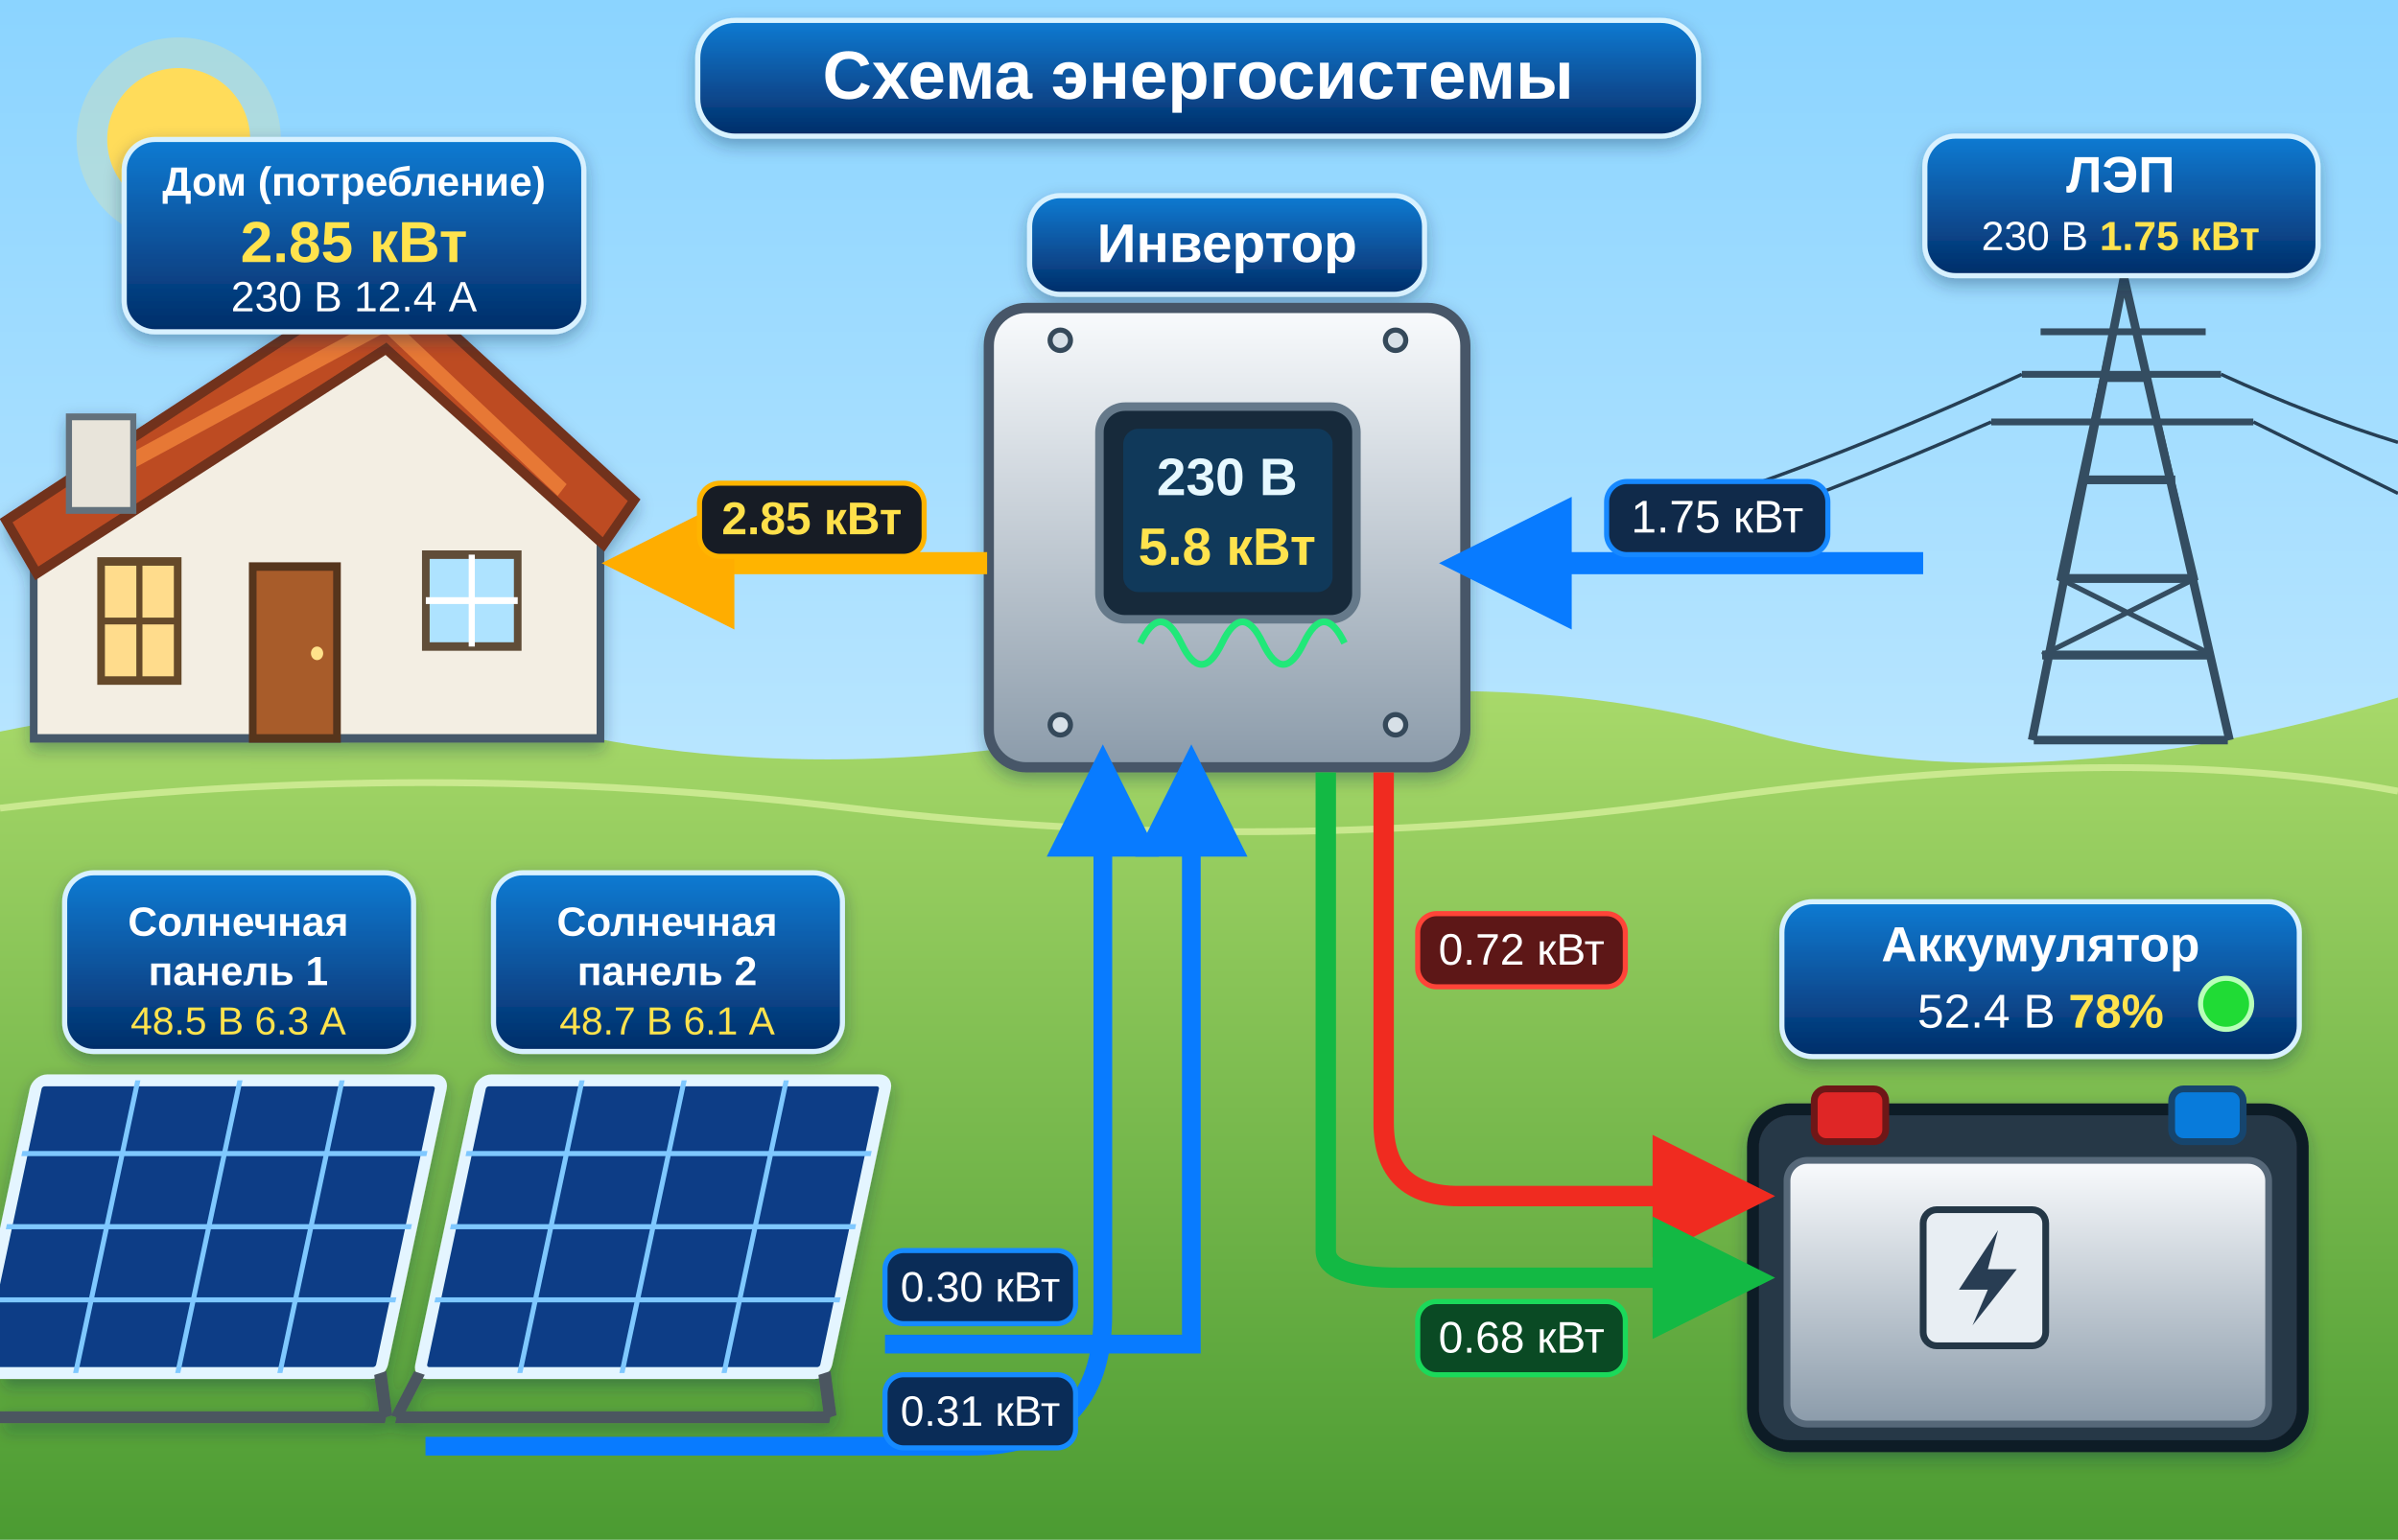
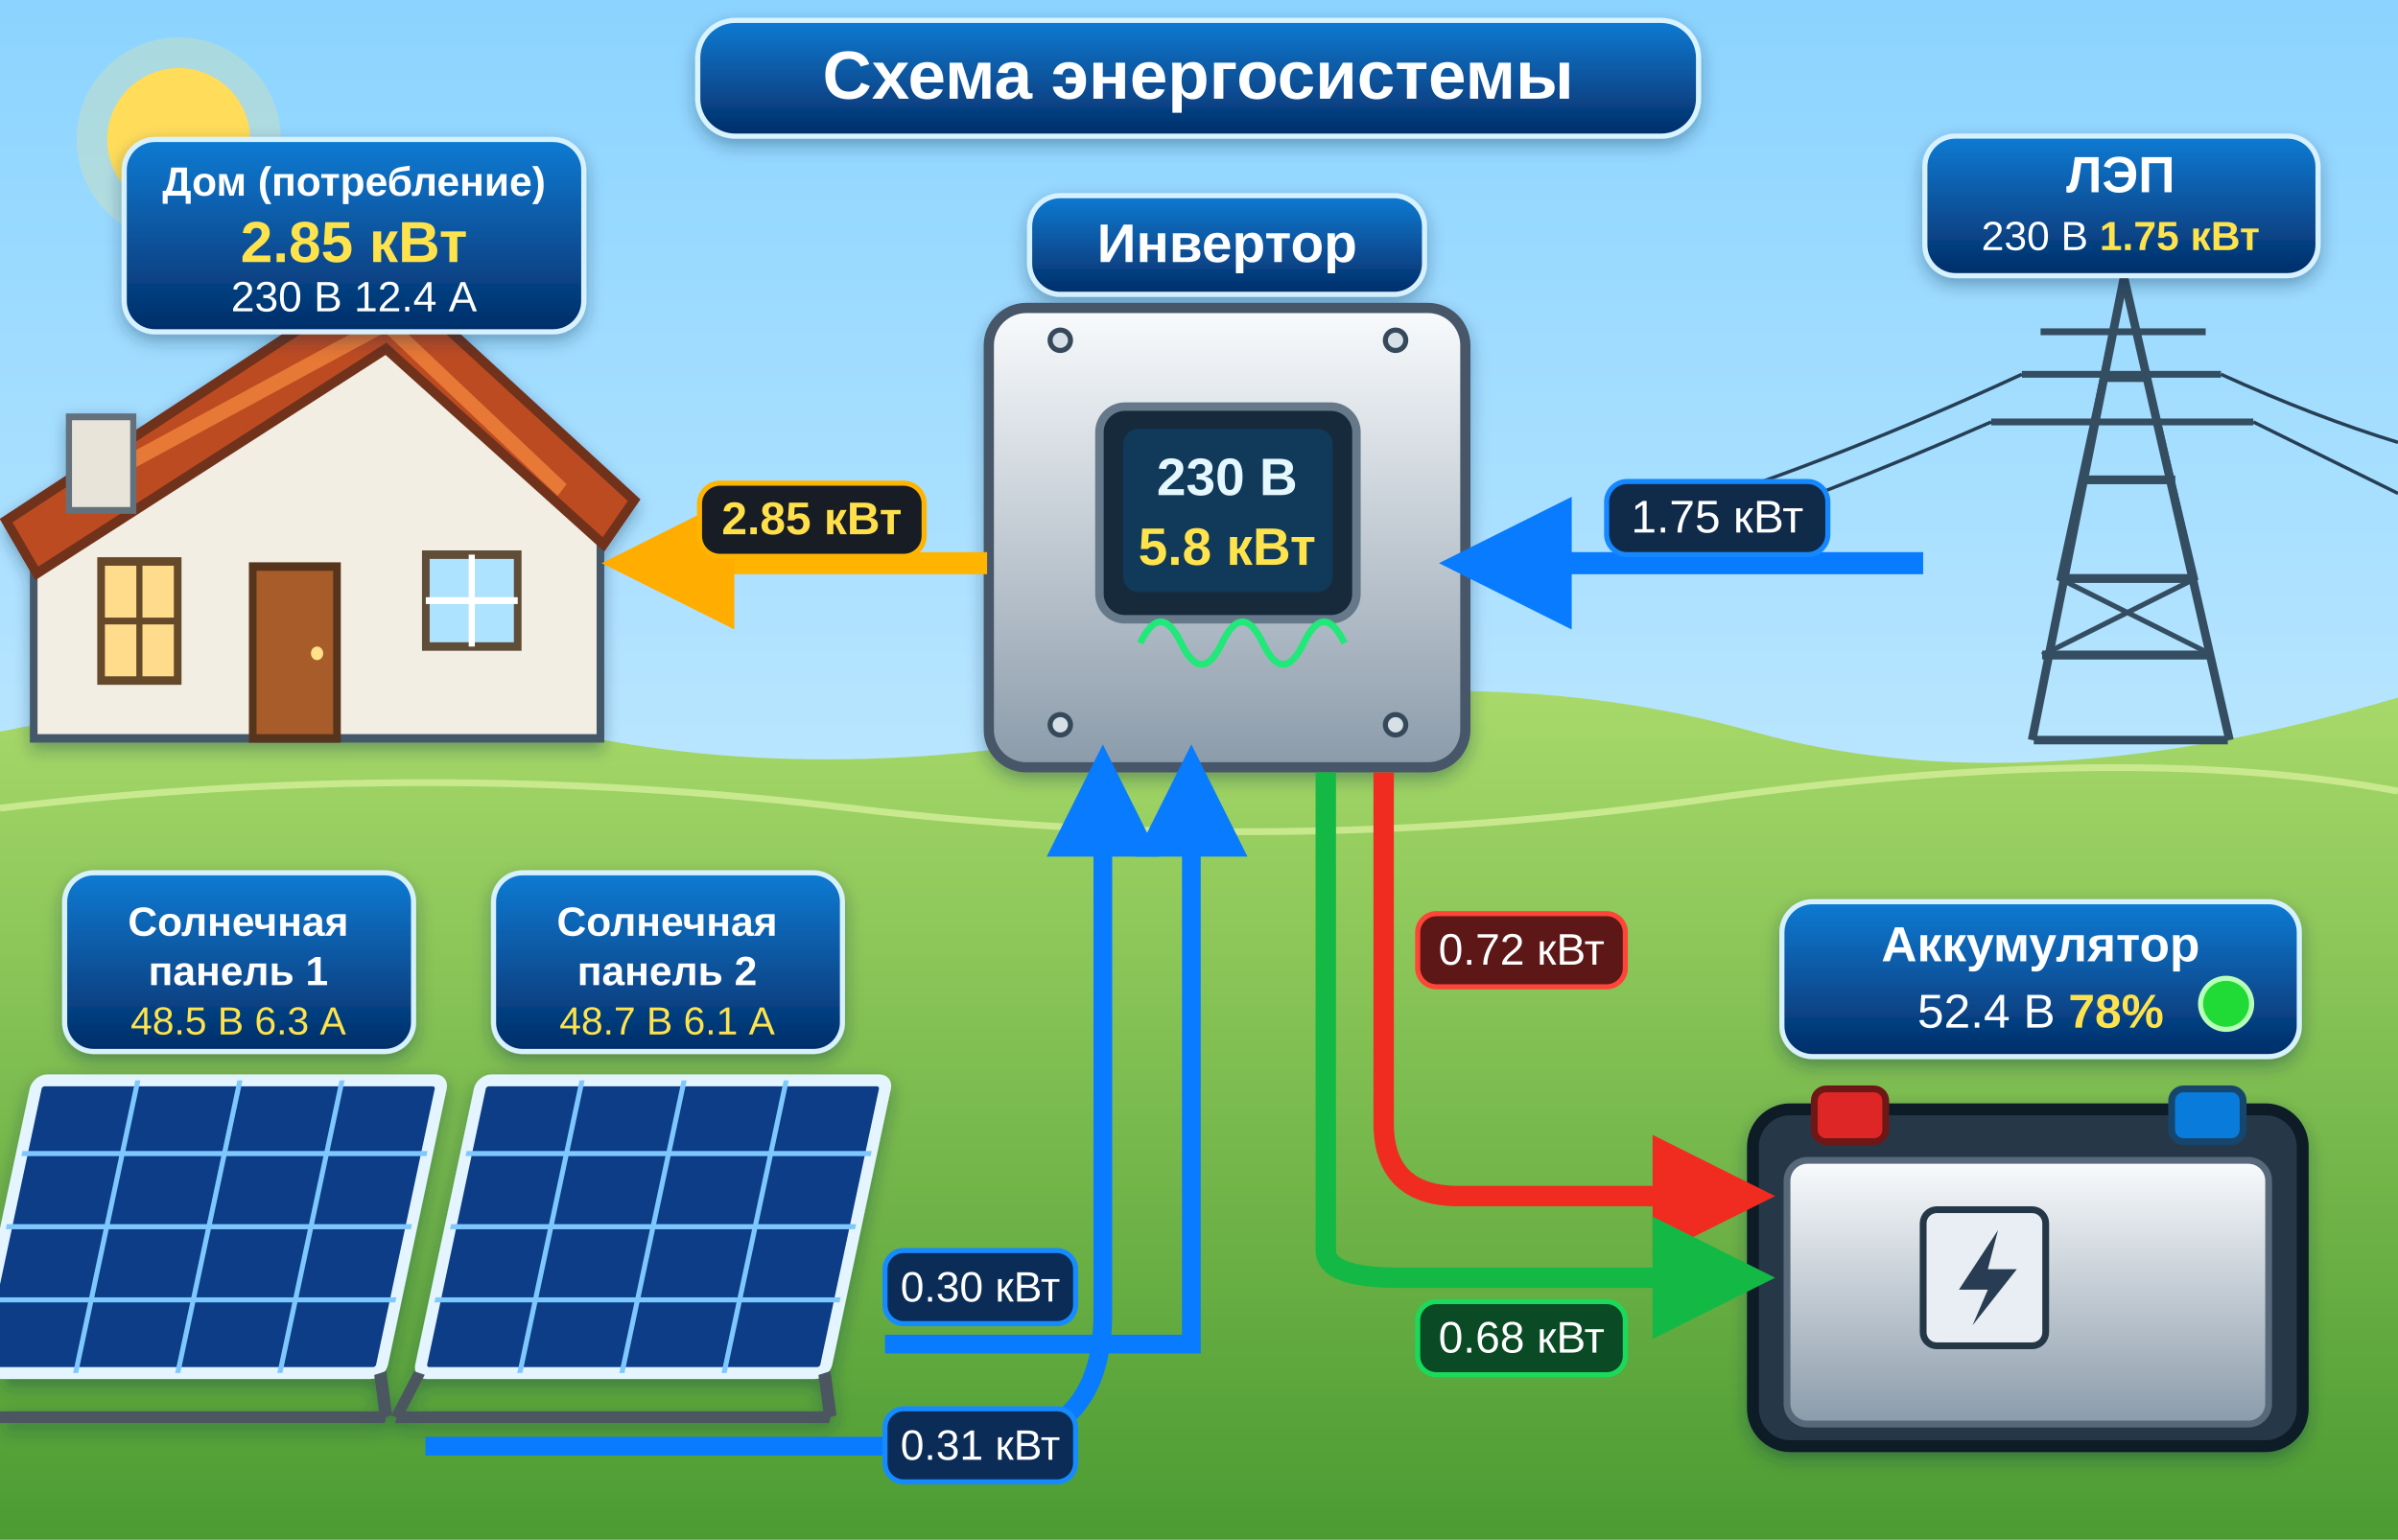
<svg xmlns="http://www.w3.org/2000/svg" width="1409" height="905" viewBox="0 0 1409 905">
  <defs>
    <linearGradient id="sky" x2="0" y2="1">
      <stop stop-color="#8bd4ff" />
      <stop offset="1" stop-color="#e6f7ff" />
    </linearGradient>
    <linearGradient id="panel" x2="0" y2="1">
      <stop stop-color="#087bd3" />
      <stop offset="1" stop-color="#062d68" />
    </linearGradient>
    <linearGradient id="metal" x2="0" y2="1">
      <stop stop-color="#f9fbfd" />
      <stop offset="1" stop-color="#8b9baa" />
    </linearGradient>
    <linearGradient id="grass" x2="0" y2="1">
      <stop stop-color="#a8d96a" />
      <stop offset="1" stop-color="#4b9b32" />
    </linearGradient>
    <filter id="shadow" x="-30%" y="-30%" width="160%" height="160%">
      <feDropShadow dx="0" dy="4" stdDeviation="5" flood-color="#102b4c" flood-opacity=".35" />
    </filter>
    <marker id="arrBlue" markerWidth="6" markerHeight="6" refX="4.5" refY="3" orient="auto">
      <path d="M0 0L6 3L0 6Z" fill="#087bff" />
    </marker>
    <marker id="arrAmber" markerWidth="6" markerHeight="6" refX="4.5" refY="3" orient="auto">
      <path d="M0 0L6 3L0 6Z" fill="#ffad00" />
    </marker>
    <marker id="arrRed" markerWidth="6" markerHeight="6" refX="4.5" refY="3" orient="auto">
      <path d="M0 0L6 3L0 6Z" fill="#f02b20" />
    </marker>
    <marker id="arrGreen" markerWidth="6" markerHeight="6" refX="4.5" refY="3" orient="auto">
      <path d="M0 0L6 3L0 6Z" fill="#13b944" />
    </marker>
  </defs>
  <rect width="1409" height="905" fill="url(#sky)" />
  <circle cx="105" cy="82" r="42" fill="#ffd84c" />
  <circle cx="105" cy="82" r="60" fill="#ffe783" opacity=".25" />
  <path d="M0 430Q170 395 330 430T680 425T1030 430T1409 410V905H0Z" fill="url(#grass)" />
  <path d="M0 475Q250 445 500 475T1000 470T1409 465" fill="none" stroke="#d4ef9a" stroke-width="4" opacity=".8" />
  <g font-family="Arial,DejaVu Sans,sans-serif" text-anchor="middle">
    <rect x="410" y="12" width="588" height="68" rx="22" fill="url(#panel)" stroke="#d9f3ff" stroke-width="3" filter="url(#shadow)" />
    <text x="704" y="58" font-size="40" font-weight="700" fill="#fff">Схема энергосистемы</text>
    <g filter="url(#shadow)" transform="scale(0.9 1)">
      <path d="M22 300L255 178L392 300V434H22Z" fill="#f3eee3" stroke="#44586a" stroke-width="5" />
      <path d="M4 306L252 160L414 294L394 320L252 205L24 337Z" fill="#bd4c24" stroke="#71321d" stroke-width="6" />
      <path d="M55 286L252 190L367 288" fill="none" stroke="#e77836" stroke-width="9" />
      <rect x="66" y="330" width="50" height="70" fill="#ffdc8c" stroke="#654a2b" stroke-width="5" />
      <path d="M91 330V400M66 365H116" stroke="#654a2b" stroke-width="4" />
      <rect x="165" y="333" width="55" height="101" fill="#a85b2a" stroke="#57351f" stroke-width="5" />
      <circle cx="207" cy="384" r="4" fill="#ffe28a" />
      <rect x="278" y="326" width="60" height="54" fill="#aee3ff" stroke="#604d39" stroke-width="5" />
      <path d="M308 326V380M278 353H338" stroke="#fff" stroke-width="4" />
      <rect x="45" y="245" width="42" height="55" fill="#e8e4da" stroke="#64717b" stroke-width="4" />
    </g>
    <rect x="73" y="82" width="270" height="113" rx="18" fill="url(#panel)" stroke="#d8f1ff" stroke-width="3" filter="url(#shadow)" />
    <text x="208" y="115" font-size="24" font-weight="700" fill="#fff">Дом (потребление)</text>
    <text x="208" y="154" font-size="34" font-weight="700" fill="#ffe34d">2.85 кВт</text>
    <text x="208" y="183" font-size="25" fill="#fff">230 В   12.4 А</text>
    <g stroke="#344d61" stroke-width="5" fill="none">
      <path d="M1248 163L1194 435M1248 163L1310 435M1210 340H1290M1200 385H1300M1222 282H1278M1235 222H1260" />
      <path d="M1195 435L1309 435M1210 340L1290 340M1200 385L1300 385M1222 282L1278 282" />
      <path d="M1188 220H1305M1170 248H1324M1199 195H1296" stroke-width="4" />
      <path d="M1248 163L1210 340L1300 385M1248 163L1290 340L1200 385" stroke-width="3" />
    </g>
    <g stroke="#263f55" stroke-width="2" fill="none">
      <path d="M1188 220Q1080 270 985 300M1305 220Q1360 245 1409 260M1170 248Q1070 292 985 320M1324 248L1409 290" />
    </g>
    <rect x="1131" y="80" width="231" height="82" rx="18" fill="url(#panel)" stroke="#d8f1ff" stroke-width="3" filter="url(#shadow)" />
    <text x="1246" y="113" font-size="30" font-weight="700" fill="#fff">ЛЭП</text>
    <text x="1246" y="147" font-size="24" fill="#fff">230 В  <tspan fill="#ffe34d" font-weight="700">1.75 кВт</tspan>
    </text>
    <rect x="605" y="115" width="232" height="58" rx="18" fill="url(#panel)" stroke="#d8f1ff" stroke-width="3" filter="url(#shadow)" />
    <text x="721" y="154" font-size="32" font-weight="700" fill="#fff">Инвертор</text>
    <rect x="581" y="181" width="280" height="270" rx="22" fill="url(#metal)" stroke="#465767" stroke-width="6" filter="url(#shadow)" />
    <rect x="646" y="239" width="151" height="125" rx="15" fill="#172a3b" stroke="#65798a" stroke-width="5" />
    <rect x="660" y="252" width="123" height="96" rx="9" fill="#10395a" />
    <text x="721" y="291" font-size="31" font-weight="700" fill="#e6f8ff">230 В</text>
    <text x="721" y="332" font-size="31" font-weight="700" fill="#ffe34d">5.8 кВт</text>
    <path d="M670 378q12 -25 24 0t24 0t24 0t24 0t24 0" fill="none" stroke="#21e879" stroke-width="4" />
    <g fill="#d7e0e7" stroke="#35495a" stroke-width="3">
      <circle cx="623" cy="200" r="6" />
      <circle cx="820" cy="200" r="6" />
      <circle cx="623" cy="426" r="6" />
      <circle cx="820" cy="426" r="6" />
    </g>
    <g filter="url(#shadow)">
      <g transform="translate(22 635) skewX(-12)">
        <rect width="238" height="172" rx="5" fill="#073e86" stroke="#e4f5ff" stroke-width="7" />
        <path d="M0 43H238M0 86H238M0 129H238M59 0V172M119 0V172M179 0V172" stroke="#7fc8ff" stroke-width="3" />
        <path d="M0 172L-8 198M238 172L247 198M-8 198H247" stroke="#4b5661" stroke-width="7" fill="none" />
      </g>
      <g transform="translate(283 635) skewX(-12)">
        <rect width="238" height="172" rx="5" fill="#073e86" stroke="#e4f5ff" stroke-width="7" />
        <path d="M0 43H238M0 86H238M0 129H238M59 0V172M119 0V172M179 0V172" stroke="#7fc8ff" stroke-width="3" />
        <path d="M0 172L-8 198M238 172L247 198M-8 198H247" stroke="#4b5661" stroke-width="7" fill="none" />
      </g>
    </g>
    <rect x="38" y="513" width="205" height="105" rx="17" fill="url(#panel)" stroke="#d8f1ff" stroke-width="3" filter="url(#shadow)" />
    <text x="140" y="550" font-size="24" font-weight="700" fill="#fff">Солнечная</text>
    <text x="140" y="579" font-size="24" font-weight="700" fill="#fff">панель 1</text>
    <text x="140" y="608" font-size="23" fill="#ffe34d">48.5 В  6.3 А</text>
    <rect x="290" y="513" width="205" height="105" rx="17" fill="url(#panel)" stroke="#d8f1ff" stroke-width="3" filter="url(#shadow)" />
    <text x="392" y="550" font-size="24" font-weight="700" fill="#fff">Солнечная</text>
    <text x="392" y="579" font-size="24" font-weight="700" fill="#fff">панель 2</text>
    <text x="392" y="608" font-size="23" fill="#ffe34d">48.7 В  6.1 А</text>
    <rect x="1047" y="530" width="304" height="91" rx="18" fill="url(#panel)" stroke="#d8f1ff" stroke-width="3" filter="url(#shadow)" />
    <text x="1199" y="565" font-size="29" font-weight="700" fill="#fff">Аккумулятор</text>
    <text x="1199" y="604" font-size="28" fill="#fff">52.4 В  <tspan fill="#ffe34d" font-weight="700">78%</tspan>
    </text>
    <circle cx="1308" cy="590" r="15" fill="#20db35" stroke="#b8ffb8" stroke-width="3" />
    <rect x="1030" y="652" width="323" height="198" rx="22" fill="#263746" stroke="#111d27" stroke-width="7" filter="url(#shadow)" />
    <rect x="1050" y="682" width="283" height="155" rx="12" fill="url(#metal)" stroke="#566879" stroke-width="4" />
    <rect x="1066" y="640" width="42" height="31" rx="7" fill="#df2626" stroke="#6e1717" stroke-width="4" />
    <rect x="1276" y="640" width="42" height="31" rx="7" fill="#087bdb" stroke="#16456e" stroke-width="4" />
    <rect x="1130" y="711" width="72" height="80" rx="8" fill="#e8eef3" stroke="#243746" stroke-width="4" />
    <path d="M1174 723L1151 758H1168L1159 779L1185 746H1168Z" fill="#283d53" />
    <path d="M580 331H373" stroke="#ffb400" stroke-width="13" fill="none" marker-end="url(#arrAmber)" />
    <rect x="411" y="284" width="132" height="43" rx="12" fill="#171c25" stroke="#ffb400" stroke-width="3" />
    <text x="477" y="314" font-size="27" font-weight="700" fill="#ffe04a">2.85 кВт</text>
    <path d="M1130 331H865" stroke="#087bff" stroke-width="13" fill="none" marker-end="url(#arrBlue)" />
    <rect x="944" y="283" width="130" height="43" rx="12" fill="#102a4a" stroke="#1688ff" stroke-width="3" />
    <text x="1009" y="313" font-size="27" fill="#fff">1.75 кВт</text>
    <path d="M151 625V596" stroke="#168bff" stroke-width="0" />
    <path d="M250 850H570Q648 850 648 772V454" stroke="#087bff" stroke-width="11" fill="none" marker-end="url(#arrBlue)" />
    <path d="M520 790H700Q700 790 700 705V454" stroke="#087bff" stroke-width="11" fill="none" marker-end="url(#arrBlue)" />
-     <rect x="520" y="808" width="112" height="43" rx="11" fill="#0a2c57" stroke="#168bff" stroke-width="3" />
-     <text x="576" y="838" font-size="25" fill="#fff">0.31 кВт</text>
+     <rect x="520" y="828" width="112" height="43" rx="11" fill="#0a2c57" stroke="#168bff" stroke-width="3" />
+     <text x="576" y="858" font-size="25" fill="#fff">0.31 кВт</text>
    <rect x="520" y="735" width="112" height="43" rx="11" fill="#0a2c57" stroke="#168bff" stroke-width="3" />
    <text x="576" y="765" font-size="25" fill="#fff">0.30 кВт</text>
    <path d="M813 454V660Q813 703 857 703H1025" stroke="#f02b20" stroke-width="12" fill="none" marker-end="url(#arrRed)" />
    <rect x="833" y="537" width="122" height="43" rx="11" fill="#5d1717" stroke="#ff4438" stroke-width="3" />
    <text x="894" y="567" font-size="26" fill="#fff">0.72 кВт</text>
    <path d="M779 454V735Q779 751 822 751H1025" stroke="#13b944" stroke-width="12" fill="none" marker-end="url(#arrGreen)" />
    <rect x="833" y="765" width="122" height="43" rx="11" fill="#0a4a24" stroke="#1bd95a" stroke-width="3" />
    <text x="894" y="795" font-size="26" fill="#fff">0.68 кВт</text>
  </g>
</svg>
